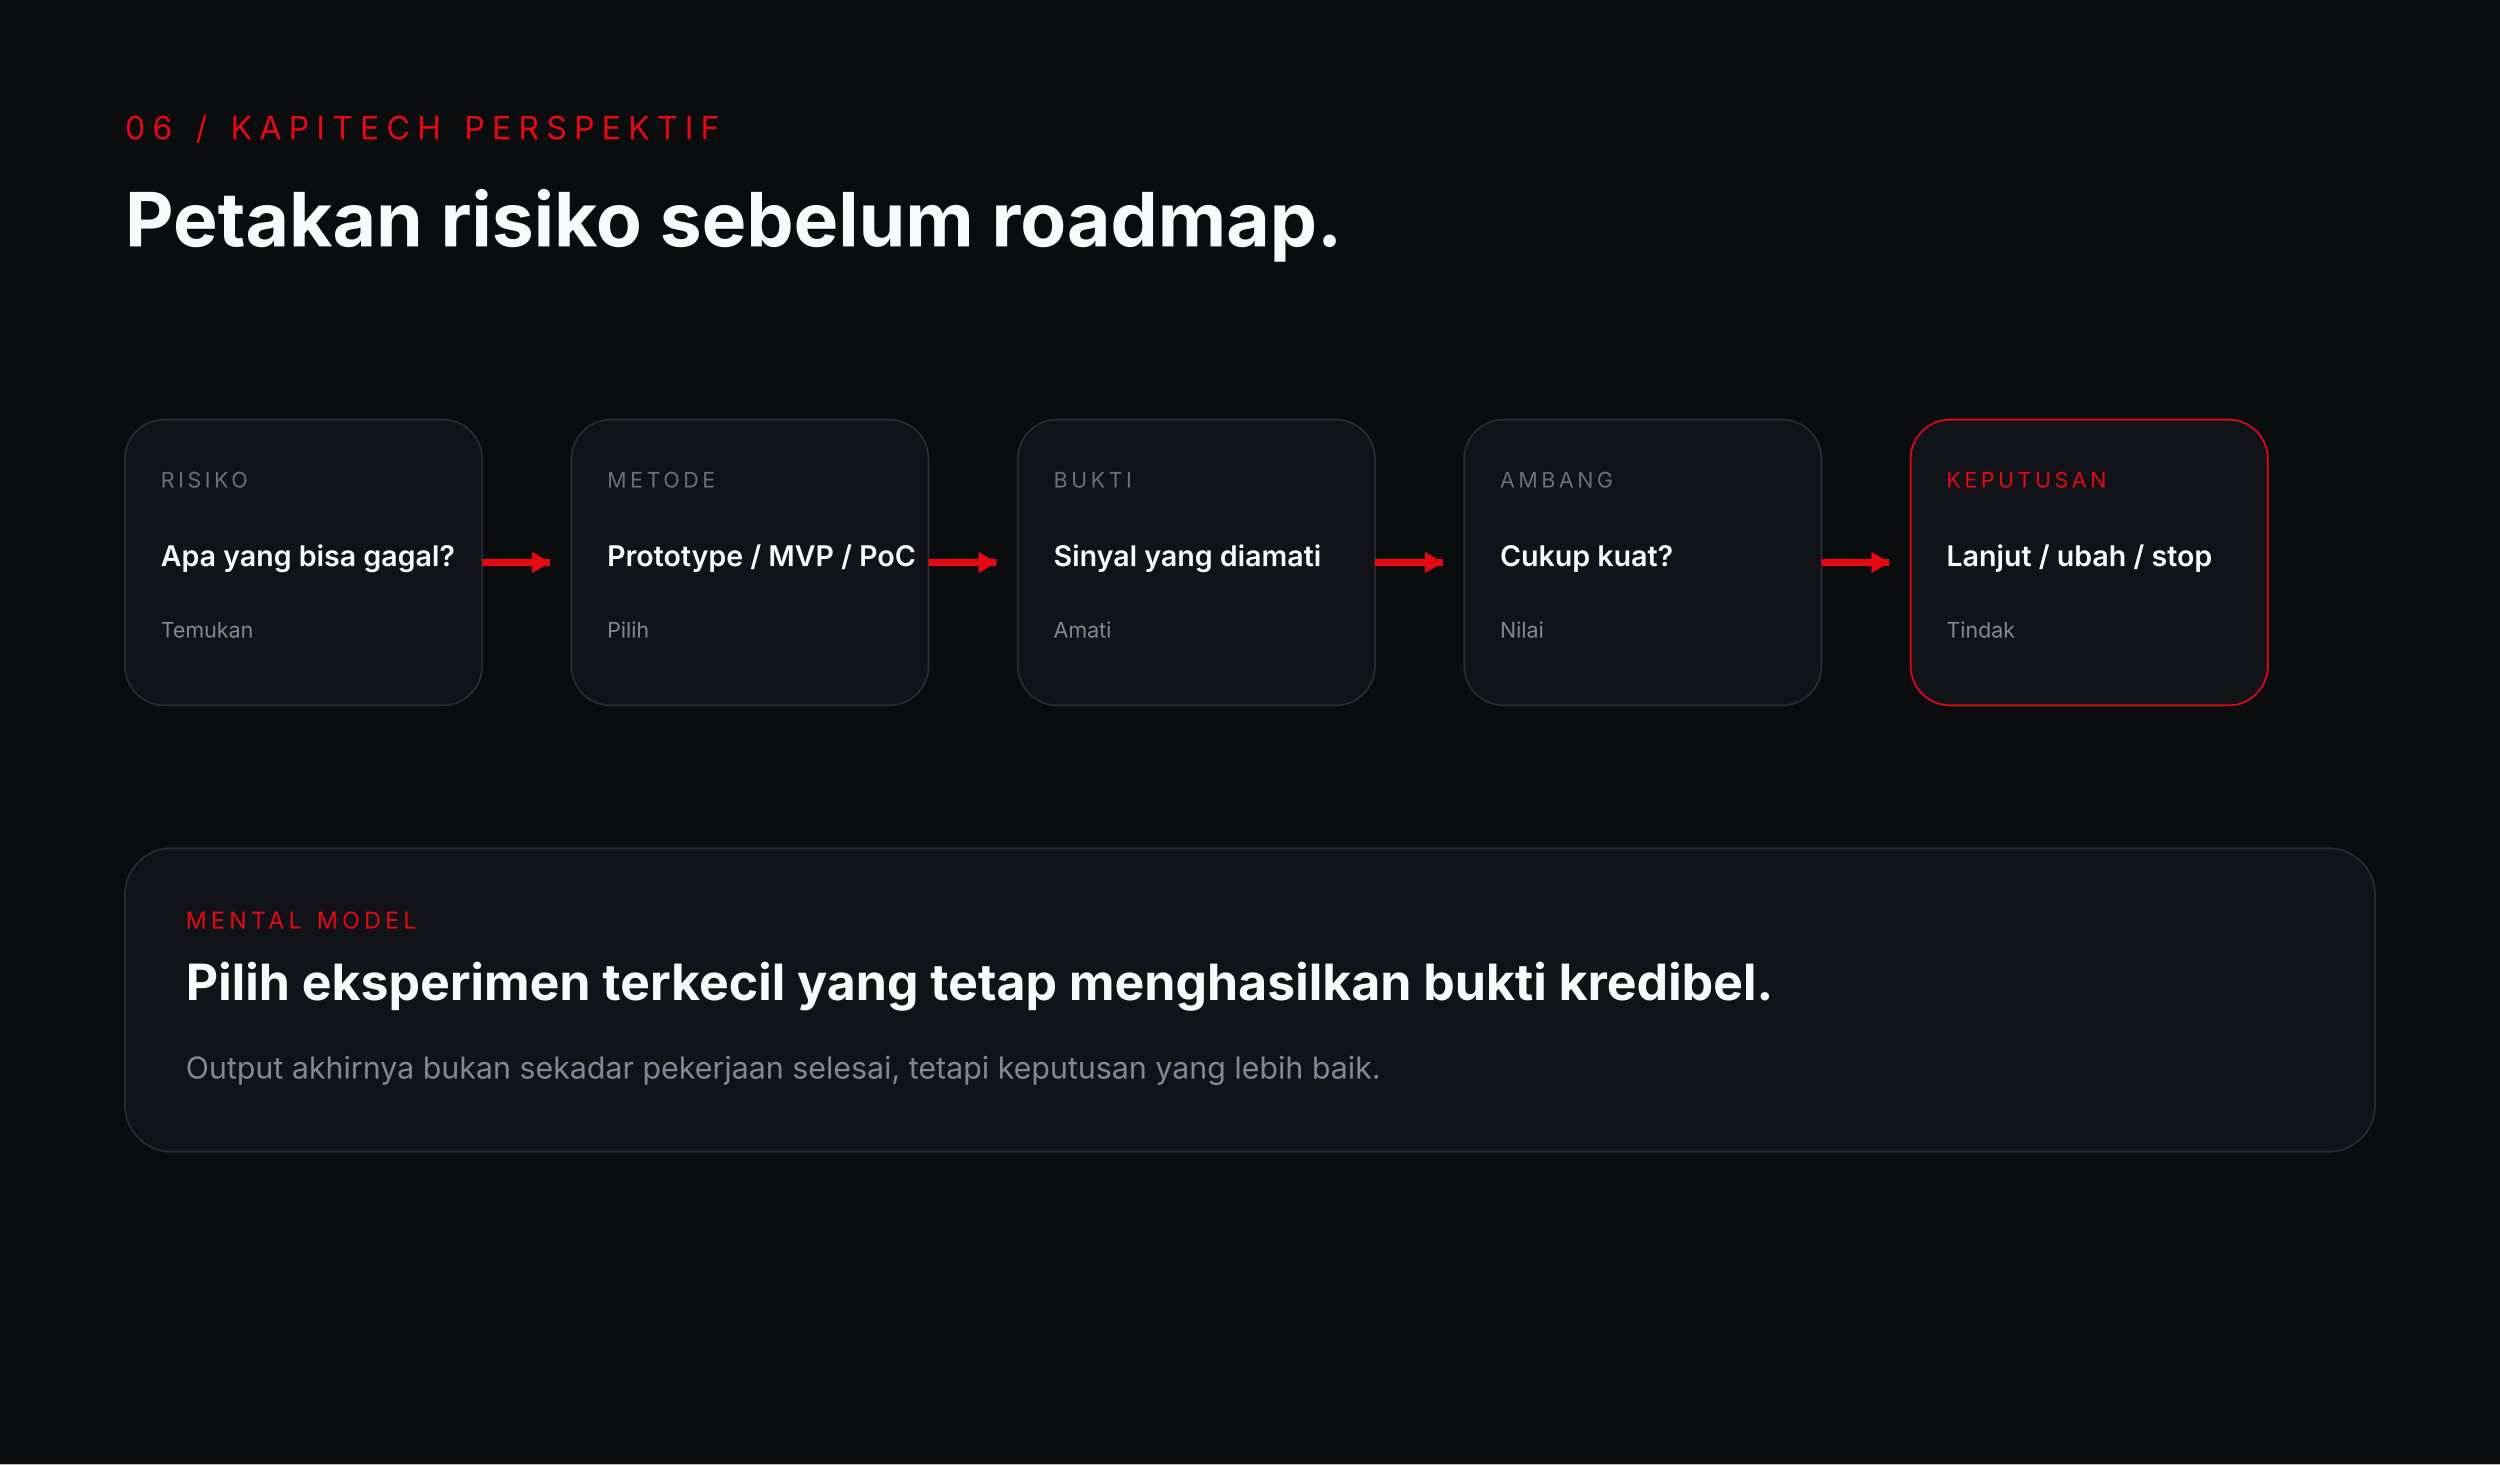
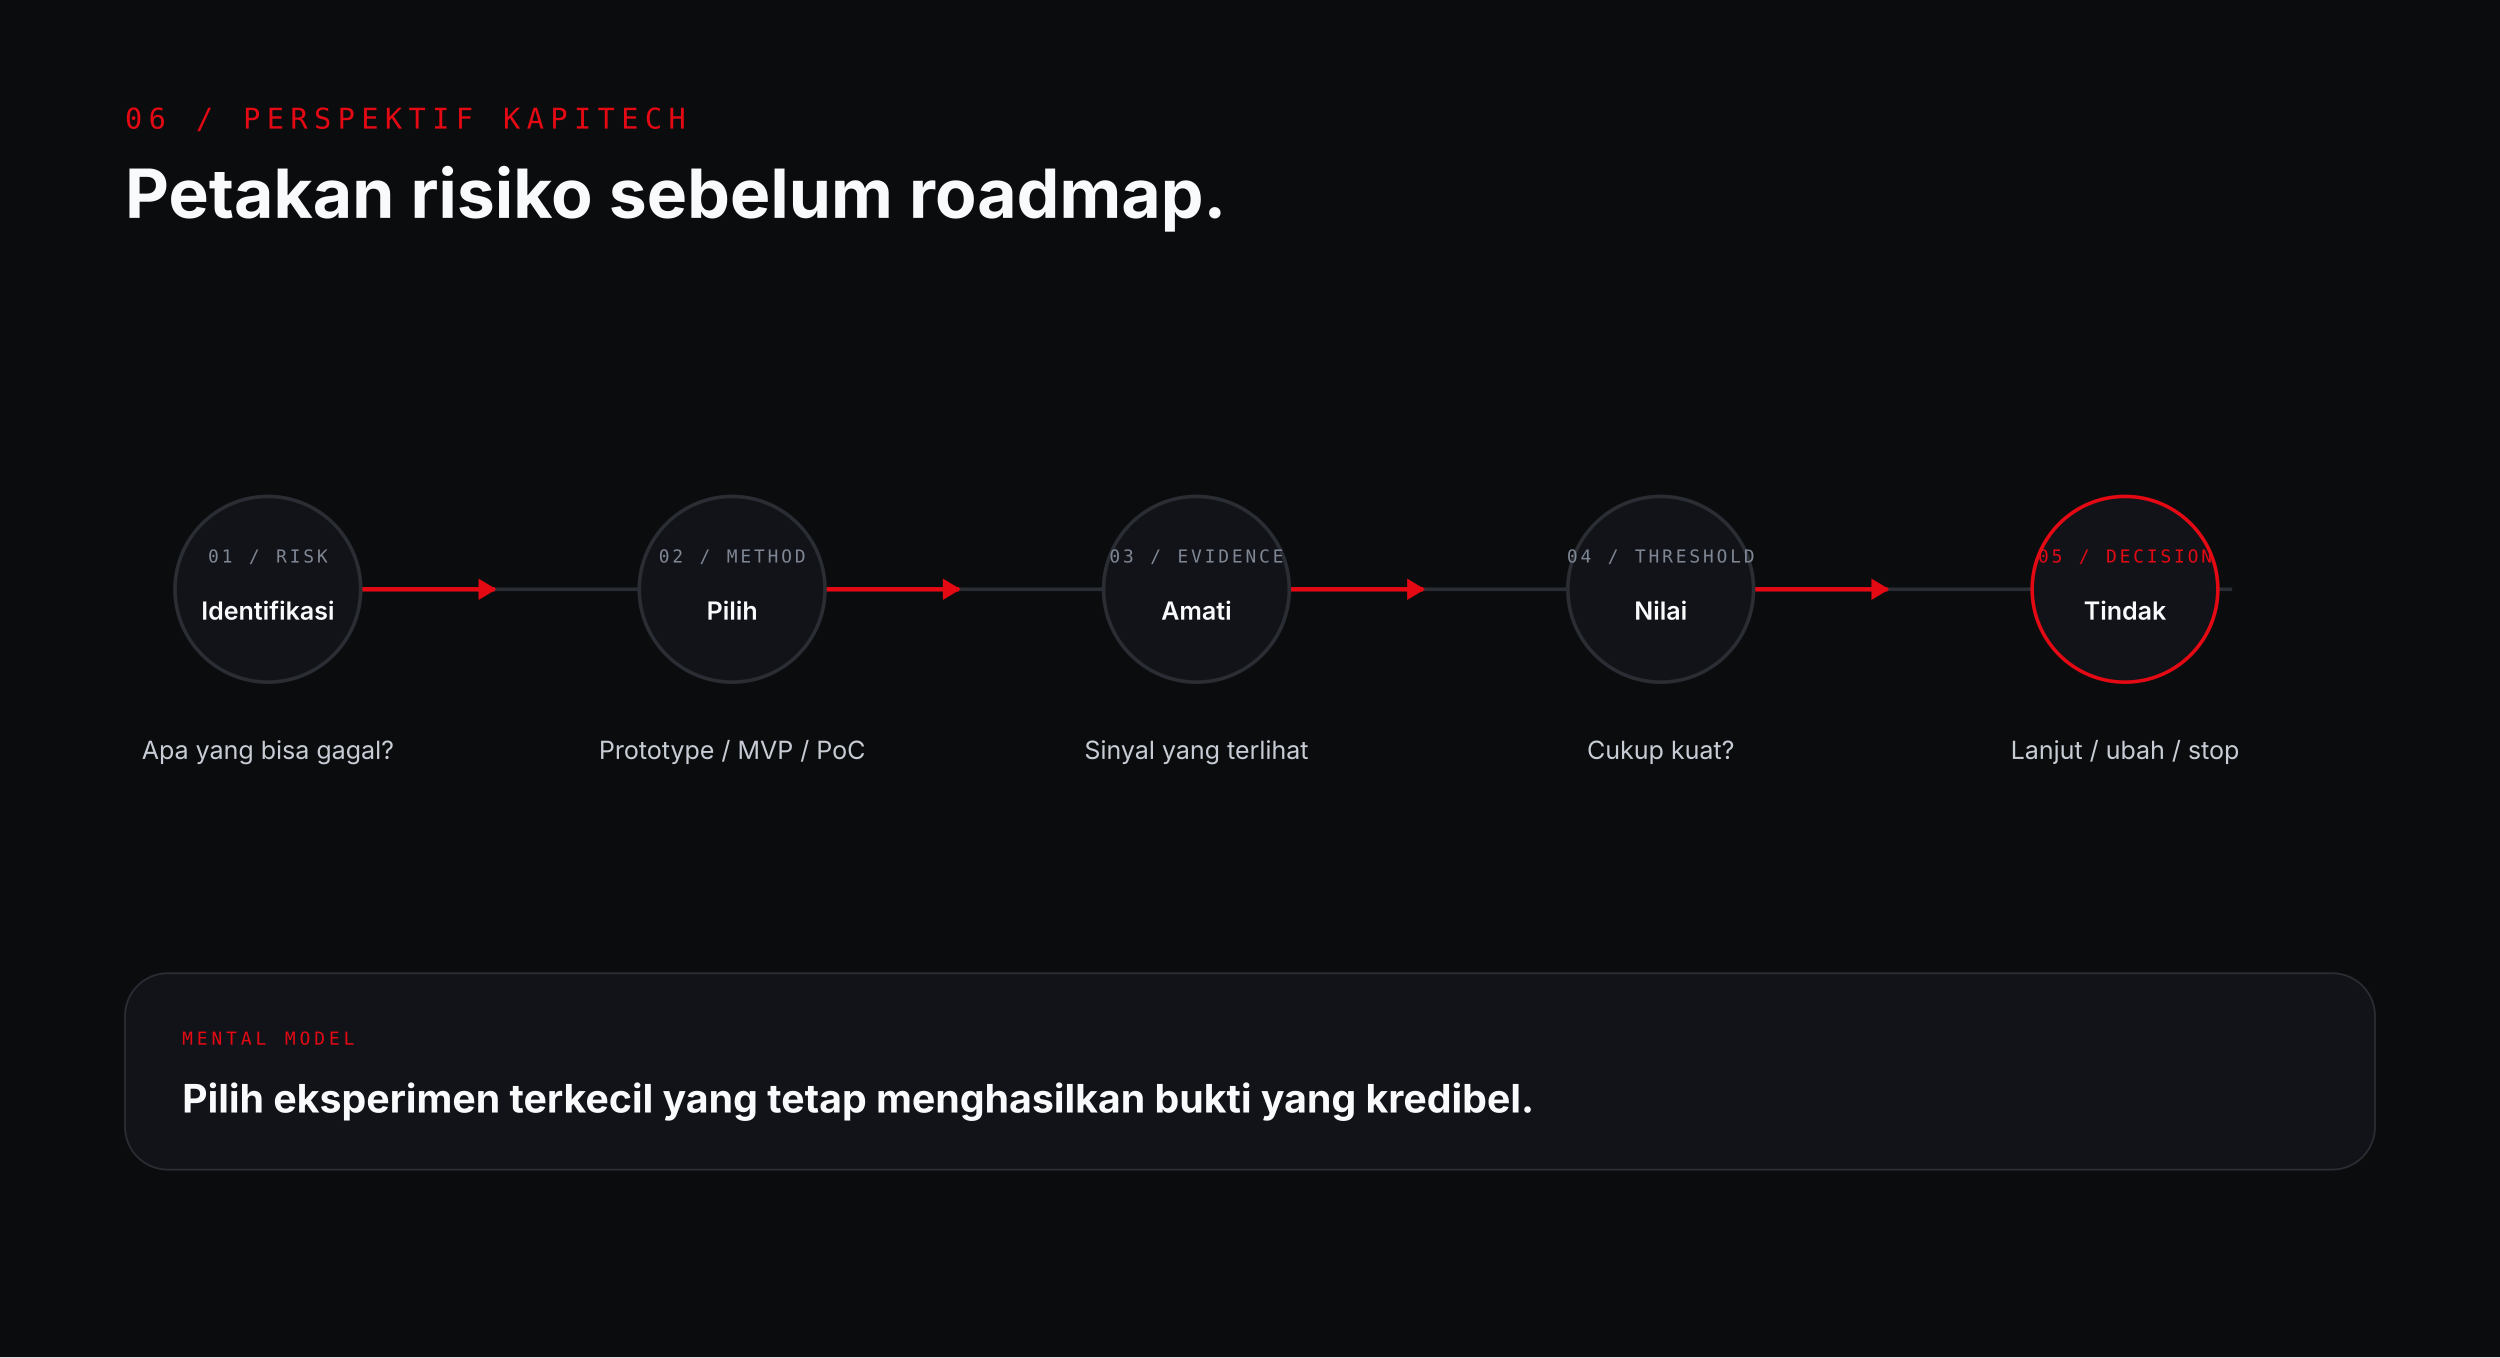
- <svg xmlns="http://www.w3.org/2000/svg" viewBox="0 0 1400 820" role="img" aria-labelledby="title desc">
-   <rect width="1400" height="820" fill="#0B0C0E" />
-   <style>text{font-family:Inter,Arial,sans-serif}</style>
-   <text x="70" y="78" font-size="18" letter-spacing="4" fill="#E50914">06 / KAPITECH PERSPEKTIF</text>
-   <text x="70" y="138" font-size="42" font-weight="700" fill="#F8FAFC">Petakan risiko sebelum roadmap.</text>
-   <g transform="translate(70 235)">
-     <g transform="translate(0 0)">
-       <rect width="200" height="160" rx="22" fill="#111318" stroke="#2A2D34" />
-       <text x="20" y="38" font-size="12" letter-spacing="2" fill="#69717D">RISIKO</text>
-       <text x="20" y="82" font-size="16" font-weight="600" fill="#F8FAFC">Apa yang bisa gagal?</text>
-       <text x="20" y="122" font-size="12" fill="#818996">Temukan</text>
-     </g>
-     <g transform="translate(250 0)">
-       <rect width="200" height="160" rx="22" fill="#111318" stroke="#2A2D34" />
-       <text x="20" y="38" font-size="12" letter-spacing="2" fill="#69717D">METODE</text>
-       <text x="20" y="82" font-size="16" font-weight="600" fill="#F8FAFC">Prototype / MVP / PoC</text>
-       <text x="20" y="122" font-size="12" fill="#818996">Pilih</text>
-     </g>
-     <g transform="translate(500 0)">
-       <rect width="200" height="160" rx="22" fill="#111318" stroke="#2A2D34" />
-       <text x="20" y="38" font-size="12" letter-spacing="2" fill="#69717D">BUKTI</text>
-       <text x="20" y="82" font-size="16" font-weight="600" fill="#F8FAFC">Sinyal yang diamati</text>
-       <text x="20" y="122" font-size="12" fill="#818996">Amati</text>
-     </g>
-     <g transform="translate(750 0)">
-       <rect width="200" height="160" rx="22" fill="#111318" stroke="#2A2D34" />
-       <text x="20" y="38" font-size="12" letter-spacing="2" fill="#69717D">AMBANG</text>
-       <text x="20" y="82" font-size="16" font-weight="600" fill="#F8FAFC">Cukup kuat?</text>
-       <text x="20" y="122" font-size="12" fill="#818996">Nilai</text>
-     </g>
-     <g transform="translate(1000 0)">
-       <rect width="200" height="160" rx="22" fill="#111318" stroke="#E50914" />
-       <text x="20" y="38" font-size="12" letter-spacing="2" fill="#E50914">KEPUTUSAN</text>
-       <text x="20" y="82" font-size="16" font-weight="600" fill="#F8FAFC">Lanjut / ubah / stop</text>
-       <text x="20" y="122" font-size="12" fill="#818996">Tindak</text>
-     </g>
-     <g stroke="#E50914" stroke-width="4">
-       <path d="M200 80 H238" />
-       <path d="M450 80 H488" />
-       <path d="M700 80 H738" />
-       <path d="M950 80 H988" />
-     </g>
-     <g fill="#E50914">
-       <path d="M228 74 l10 6 -10 6z" />
-       <path d="M478 74 l10 6 -10 6z" />
-       <path d="M728 74 l10 6 -10 6z" />
-       <path d="M978 74 l10 6 -10 6z" />
-     </g>
-   </g>
-   <rect x="70" y="475" width="1260" height="170" rx="26" fill="#111318" stroke="#2A2D34" />
-   <text x="104" y="520" font-size="13" letter-spacing="2.4" fill="#E50914">MENTAL MODEL</text>
-   <text x="104" y="560" font-size="28" font-weight="700" fill="#F8FAFC">Pilih eksperimen terkecil yang tetap menghasilkan bukti kredibel.</text>
-   <text x="104" y="604" font-size="17" fill="#818996">Output akhirnya bukan sekadar pekerjaan selesai, tetapi keputusan yang lebih baik.</text>
+ <svg xmlns="http://www.w3.org/2000/svg" viewBox="0 0 1400 760" role="img" aria-labelledby="title desc">
+   <defs>
+     <linearGradient id="fade" x1="0" y1="0" x2="1" y2="1">
+       <stop offset="0" stop-color="#171A20" />
+       <stop offset="1" stop-color="#0F1116" />
+     </linearGradient>
+   </defs>
+   <rect width="1400" height="760" fill="#0B0C0E" />
+   <style>text{font-family:Inter,Arial,sans-serif}.mono{font-family:ui-monospace,SFMono-Regular,Menlo,Monaco,Consolas,monospace}</style>
+   <text x="70" y="72" font-size="16" letter-spacing="3.6" fill="#E50914" class="mono">06 / PERSPEKTIF KAPITECH</text>
+   <text x="70" y="122" font-size="38" font-weight="700" fill="#F8FAFC">Petakan risiko sebelum roadmap.</text>
+   <line x1="150" y1="330" x2="1250" y2="330" stroke="#2A2D34" stroke-width="2" />
+   <circle cx="150" cy="330" r="52" fill="#111318" stroke="#2A2D34" stroke-width="2" />
+   <text x="150" y="315" text-anchor="middle" font-size="10" letter-spacing="1.6" fill="#7F8795" class="mono">01 / RISK</text>
+   <text x="150" y="347" text-anchor="middle" font-size="14" font-weight="600" fill="#F8FAFC">Identifikasi</text>
+   <text x="150" y="425" text-anchor="middle" font-size="14" fill="#C7CCD5">Apa yang bisa gagal?</text>
+   <path d="M203 330 H277" stroke="#E50914" stroke-width="2.5" fill="none" />
+   <path d="M268 324 l10 6 -10 6" fill="#E50914" />
+   <circle cx="410" cy="330" r="52" fill="#111318" stroke="#2A2D34" stroke-width="2" />
+   <text x="410" y="315" text-anchor="middle" font-size="10" letter-spacing="1.6" fill="#7F8795" class="mono">02 / METHOD</text>
+   <text x="410" y="347" text-anchor="middle" font-size="14" font-weight="600" fill="#F8FAFC">Pilih</text>
+   <text x="410" y="425" text-anchor="middle" font-size="14" fill="#C7CCD5">Prototype / MVP / PoC</text>
+   <path d="M463 330 H537" stroke="#E50914" stroke-width="2.5" fill="none" />
+   <path d="M528 324 l10 6 -10 6" fill="#E50914" />
+   <circle cx="670" cy="330" r="52" fill="#111318" stroke="#2A2D34" stroke-width="2" />
+   <text x="670" y="315" text-anchor="middle" font-size="10" letter-spacing="1.6" fill="#7F8795" class="mono">03 / EVIDENCE</text>
+   <text x="670" y="347" text-anchor="middle" font-size="14" font-weight="600" fill="#F8FAFC">Amati</text>
+   <text x="670" y="425" text-anchor="middle" font-size="14" fill="#C7CCD5">Sinyal yang terlihat</text>
+   <path d="M723 330 H797" stroke="#E50914" stroke-width="2.5" fill="none" />
+   <path d="M788 324 l10 6 -10 6" fill="#E50914" />
+   <circle cx="930" cy="330" r="52" fill="#111318" stroke="#2A2D34" stroke-width="2" />
+   <text x="930" y="315" text-anchor="middle" font-size="10" letter-spacing="1.6" fill="#7F8795" class="mono">04 / THRESHOLD</text>
+   <text x="930" y="347" text-anchor="middle" font-size="14" font-weight="600" fill="#F8FAFC">Nilai</text>
+   <text x="930" y="425" text-anchor="middle" font-size="14" fill="#C7CCD5">Cukup kuat?</text>
+   <path d="M983 330 H1057" stroke="#E50914" stroke-width="2.5" fill="none" />
+   <path d="M1048 324 l10 6 -10 6" fill="#E50914" />
+   <circle cx="1190" cy="330" r="52" fill="#111318" stroke="#E50914" stroke-width="2" />
+   <text x="1190" y="315" text-anchor="middle" font-size="10" letter-spacing="1.6" fill="#E50914" class="mono">05 / DECISION</text>
+   <text x="1190" y="347" text-anchor="middle" font-size="14" font-weight="600" fill="#F8FAFC">Tindak</text>
+   <text x="1190" y="425" text-anchor="middle" font-size="14" fill="#C7CCD5">Lanjut / ubah / stop</text>
+   <rect x="70" y="545" width="1260" height="110" rx="24" fill="#111318" stroke="#2A2D34" />
+   <text x="102" y="585" font-size="10" letter-spacing="2.2" fill="#E50914" class="mono">MENTAL MODEL</text>
+   <text x="102" y="623" font-size="22" font-weight="700" fill="#F8FAFC">Pilih eksperimen terkecil yang tetap menghasilkan bukti yang kredibel.</text>
</svg>
